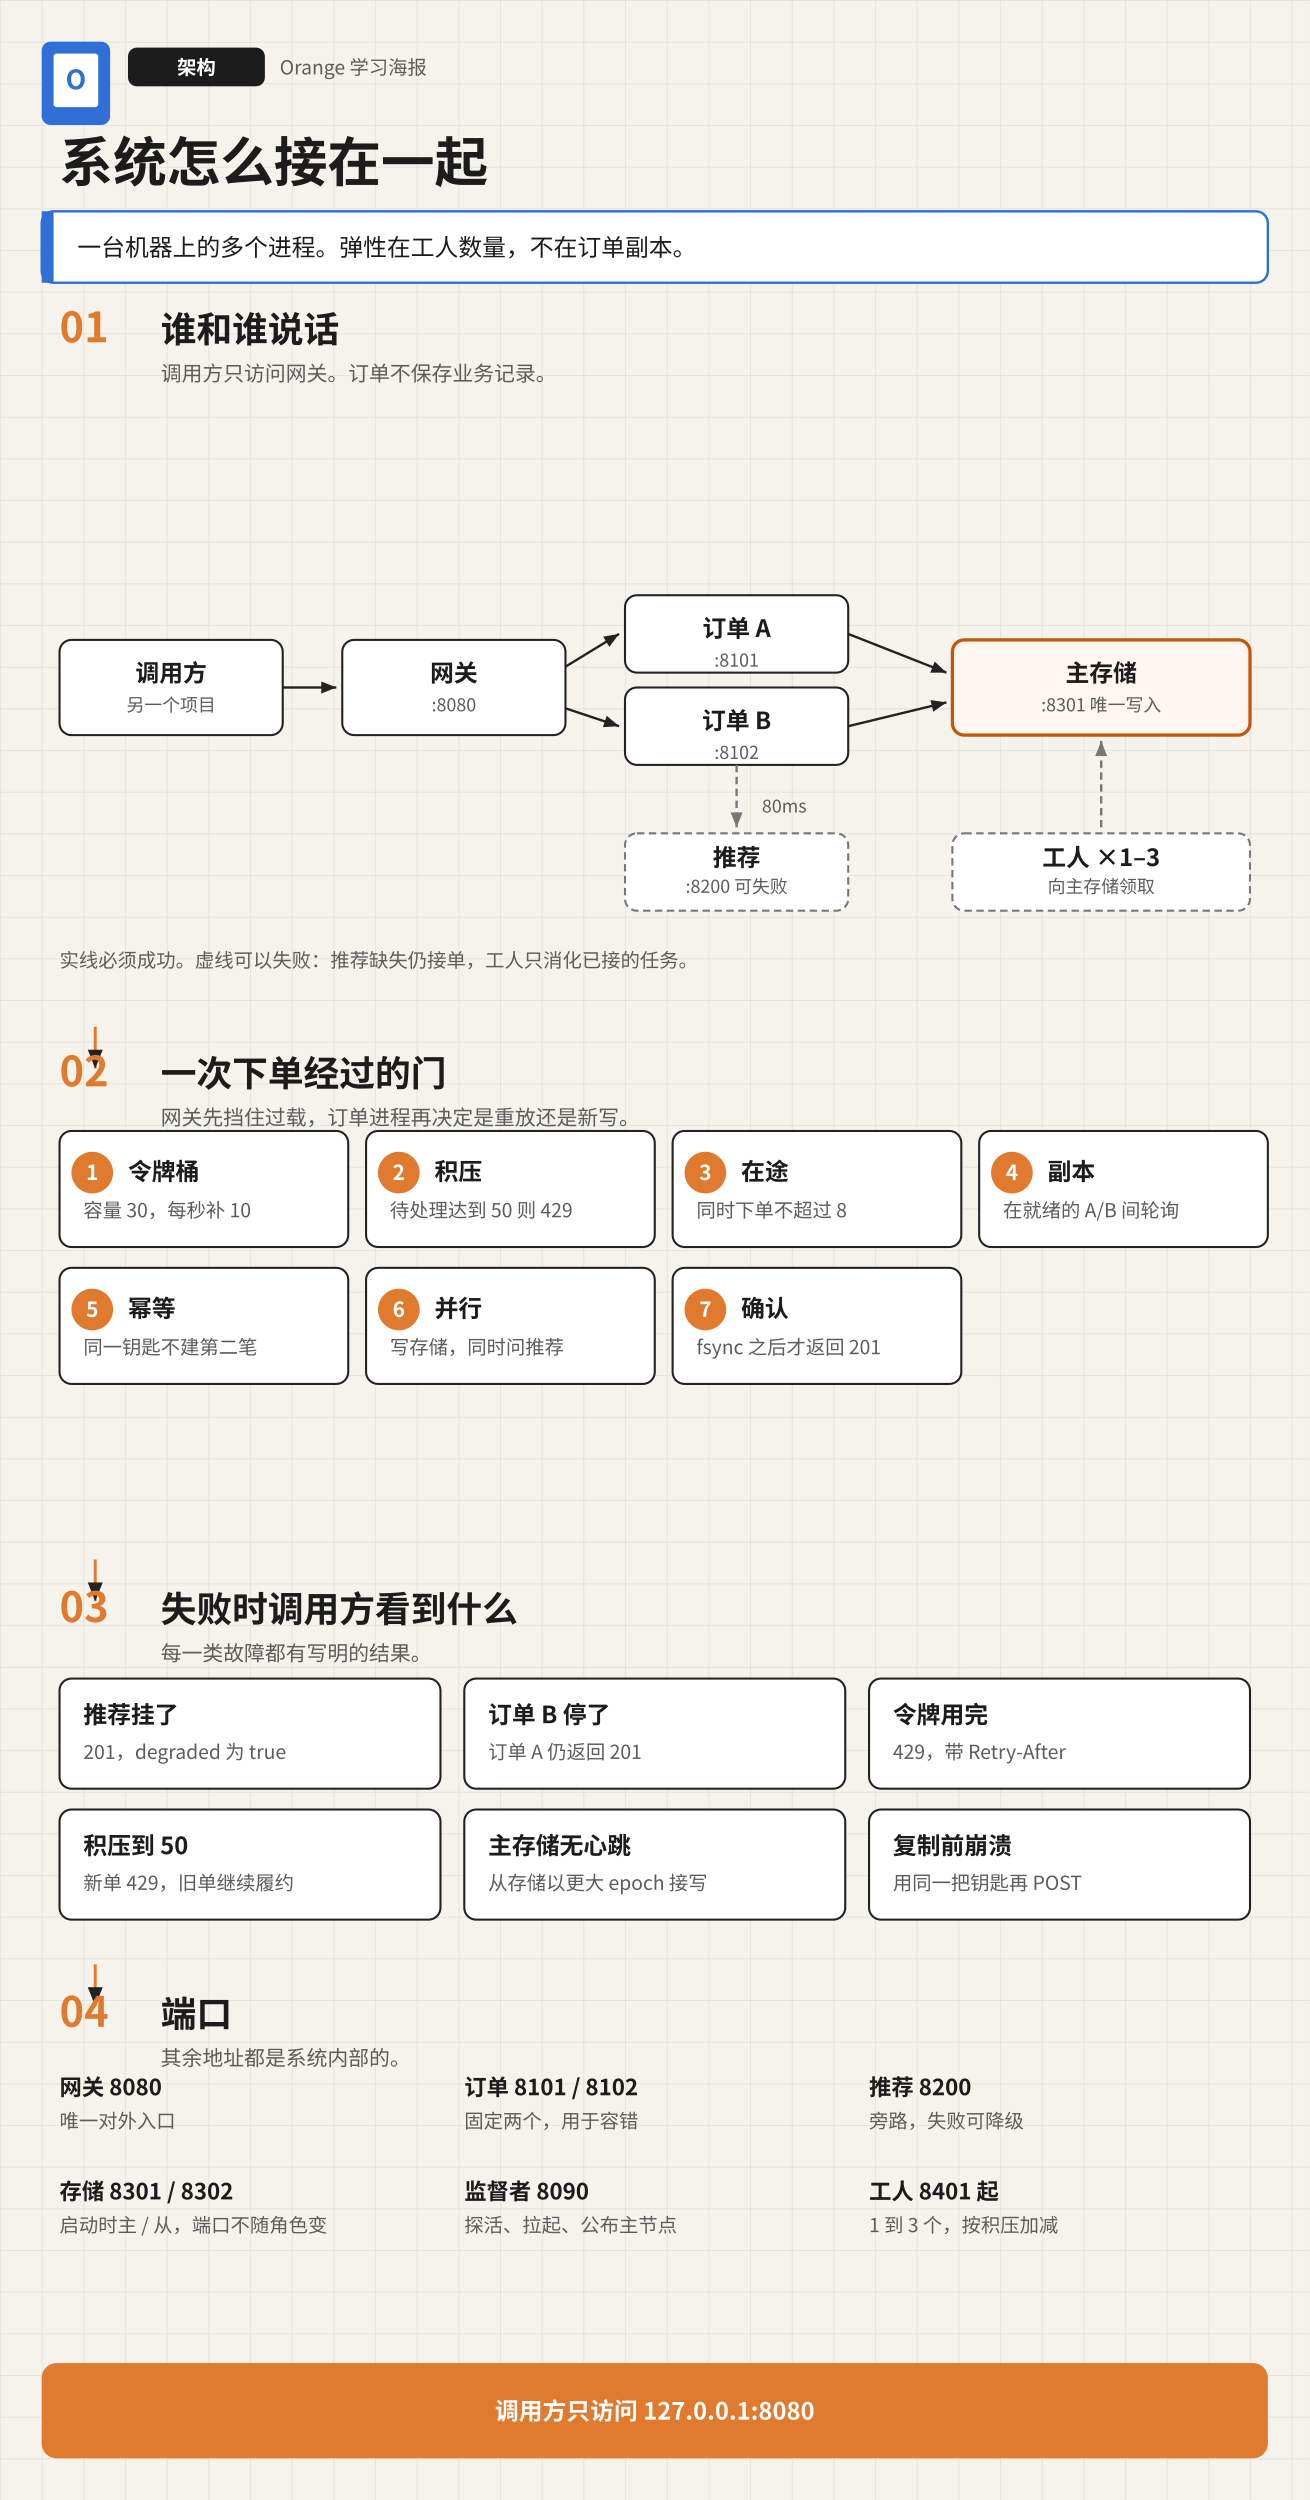
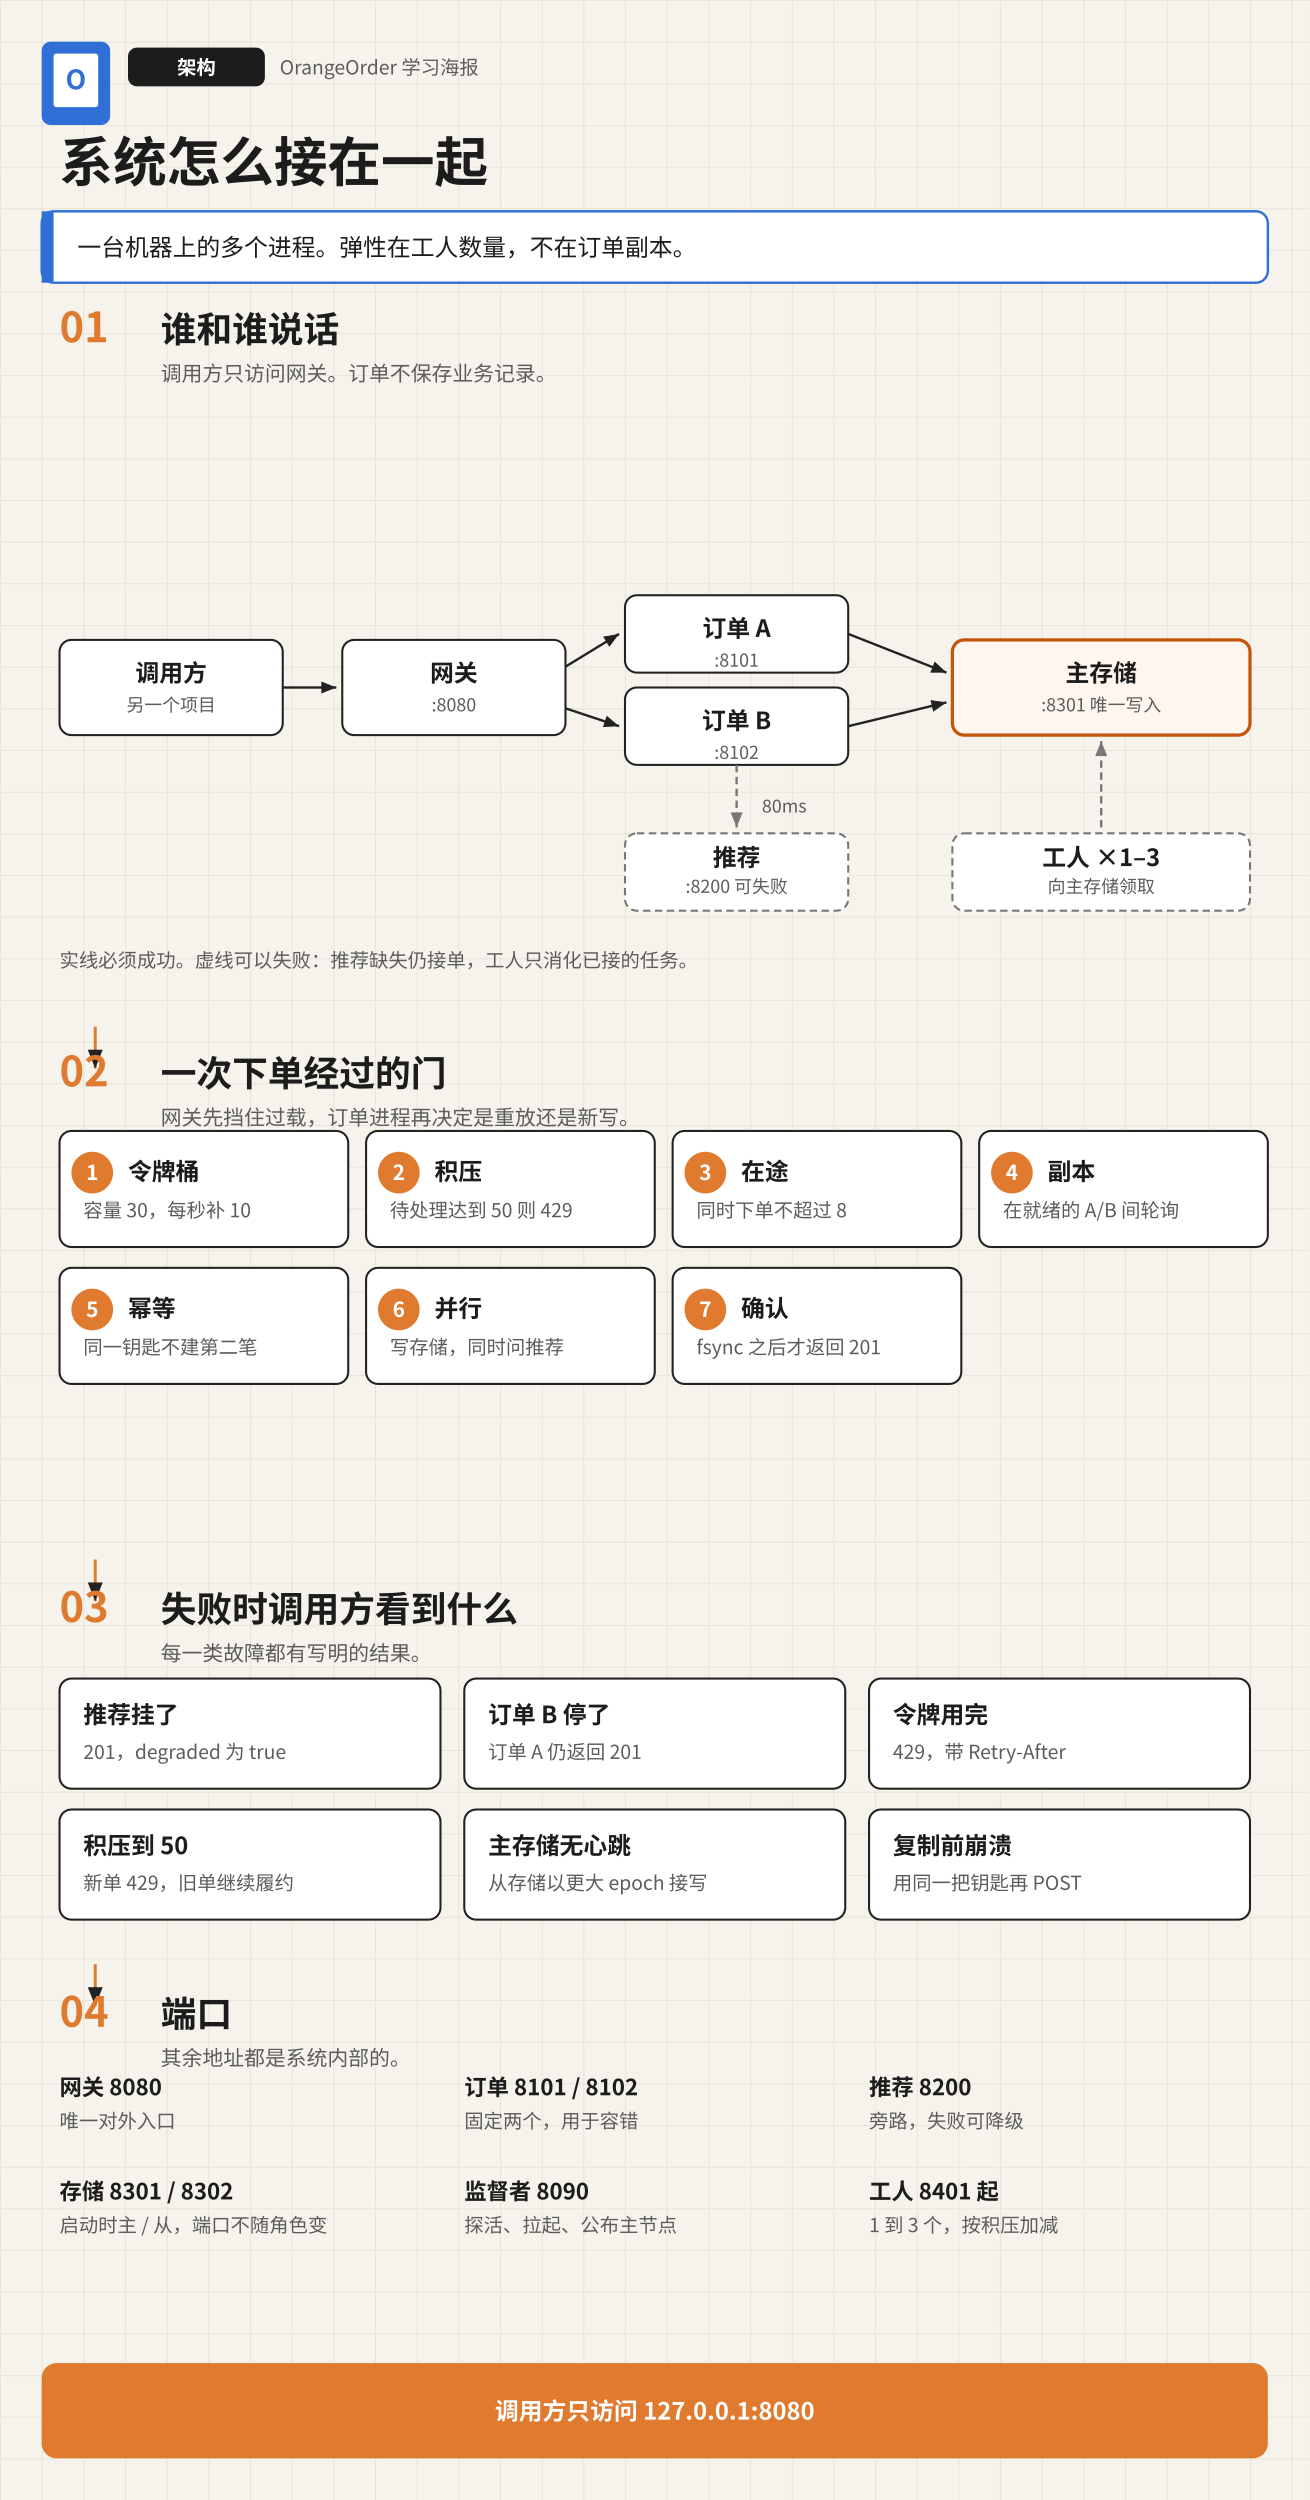
<svg xmlns="http://www.w3.org/2000/svg" viewBox="0 0 880 1680" width="880" height="1680" role="img">
  <defs>
    <pattern id="grid" width="28" height="28" patternUnits="userSpaceOnUse">
      <path d="M 28 0 L 0 0 0 28" fill="none" stroke="#e4e0d6" stroke-width="1" />
    </pattern>
    <marker id="arrow" viewBox="0 0 10 10" refX="9" refY="5" markerWidth="7" markerHeight="7" orient="auto">
      <path d="M 0 1.4 L 9 5 L 0 8.6 z" fill="#222222" />
    </marker>
    <marker id="arrow-muted" viewBox="0 0 10 10" refX="9" refY="5" markerWidth="7" markerHeight="7" orient="auto">
      <path d="M 0 1.4 L 9 5 L 0 8.6 z" fill="#777777" />
    </marker>
  </defs>
  <rect width="880" height="1680" fill="#f6f3ec" />
  <rect width="880" height="1680" fill="url(#grid)" />
  <rect x="28" y="28" width="46" height="56" rx="6" fill="#2f6fd6" />
  <rect x="36" y="36" width="30" height="36" rx="2" fill="#ffffff" />
  <text x="51" y="60" font-size="18" fill="#2f6fd6" text-anchor="middle" font-weight="700" font-family="Noto Sans CJK SC, Noto Sans CJK JP, sans-serif">O</text>
  <rect x="86" y="32" width="92" height="26" rx="6" fill="#1c1c1c" />
  <text x="132" y="50" font-size="13" fill="#ffffff" text-anchor="middle" font-weight="600" font-family="Noto Sans CJK SC, Noto Sans CJK JP, sans-serif">架构</text>
-   <text x="188" y="50" font-size="13" fill="#5c5c5c" text-anchor="start" font-weight="500" font-family="Noto Sans CJK SC, Noto Sans CJK JP, sans-serif">Orange 学习海报</text>
+   <text x="188" y="50" font-size="13" fill="#5c5c5c" text-anchor="start" font-weight="500" font-family="Noto Sans CJK SC, Noto Sans CJK JP, sans-serif">OrangeOrder 学习海报</text>
  <text x="40" y="122" font-size="36" fill="#1c1c1c" text-anchor="start" font-weight="700" font-family="Noto Sans CJK SC, Noto Sans CJK JP, sans-serif">系统怎么接在一起</text>
  <rect x="28" y="142" width="824" height="48" rx="8" fill="#ffffff" stroke="#2f6fd6" stroke-width="1.6" />
  <rect x="28" y="142" width="8" height="48" fill="#2f6fd6" />
  <text x="52" y="172" font-size="16" fill="#1c1c1c" text-anchor="start" font-weight="500" font-family="Noto Sans CJK SC, Noto Sans CJK JP, sans-serif">一台机器上的多个进程。弹性在工人数量，不在订单副本。</text>
  <text x="40" y="230" font-size="28" fill="#e07a2f" text-anchor="start" font-weight="700" font-family="Noto Sans CJK SC, Noto Sans CJK JP, sans-serif">01</text>
  <text x="108" y="230" font-size="24" fill="#1c1c1c" text-anchor="start" font-weight="700" font-family="Noto Sans CJK SC, Noto Sans CJK JP, sans-serif">谁和谁说话</text>
  <text x="108" y="256" font-size="14" fill="#5c5c5c" text-anchor="start" font-weight="400" font-family="Noto Sans CJK SC, Noto Sans CJK JP, sans-serif">调用方只访问网关。订单不保存业务记录。</text>
  <rect x="40" y="430" width="150" height="64" rx="8" fill="#ffffff" stroke="#222222" stroke-width="1.4" />
  <text x="115.0" y="458" font-size="16" fill="#1c1c1c" text-anchor="middle" font-weight="650" font-family="Noto Sans CJK SC, Noto Sans CJK JP, sans-serif">调用方</text>
  <text x="115.0" y="478" font-size="12" fill="#5c5c5c" text-anchor="middle" font-weight="400" font-family="Noto Sans CJK SC, Noto Sans CJK JP, sans-serif">另一个项目</text>
  <rect x="230" y="430" width="150" height="64" rx="8" fill="#ffffff" stroke="#222222" stroke-width="1.4" />
  <text x="305.0" y="458" font-size="16" fill="#1c1c1c" text-anchor="middle" font-weight="650" font-family="Noto Sans CJK SC, Noto Sans CJK JP, sans-serif">网关</text>
  <text x="305.0" y="478" font-size="12" fill="#5c5c5c" text-anchor="middle" font-weight="400" font-family="Noto Sans CJK SC, Noto Sans CJK JP, sans-serif">:8080</text>
  <rect x="420" y="400" width="150" height="52" rx="8" fill="#ffffff" stroke="#222222" stroke-width="1.4" />
  <text x="495.0" y="428" font-size="16" fill="#1c1c1c" text-anchor="middle" font-weight="650" font-family="Noto Sans CJK SC, Noto Sans CJK JP, sans-serif">订单 A</text>
  <text x="495.0" y="448" font-size="12" fill="#5c5c5c" text-anchor="middle" font-weight="400" font-family="Noto Sans CJK SC, Noto Sans CJK JP, sans-serif">:8101</text>
  <rect x="420" y="462" width="150" height="52" rx="8" fill="#ffffff" stroke="#222222" stroke-width="1.4" />
  <text x="495.0" y="490" font-size="16" fill="#1c1c1c" text-anchor="middle" font-weight="650" font-family="Noto Sans CJK SC, Noto Sans CJK JP, sans-serif">订单 B</text>
  <text x="495.0" y="510" font-size="12" fill="#5c5c5c" text-anchor="middle" font-weight="400" font-family="Noto Sans CJK SC, Noto Sans CJK JP, sans-serif">:8102</text>
  <rect x="640" y="430" width="200" height="64" rx="8" fill="#fff6f0" stroke="#c4550a" stroke-width="2.2" />
  <text x="740.0" y="458" font-size="16" fill="#1c1c1c" text-anchor="middle" font-weight="650" font-family="Noto Sans CJK SC, Noto Sans CJK JP, sans-serif">主存储</text>
  <text x="740.0" y="478" font-size="12" fill="#5c5c5c" text-anchor="middle" font-weight="400" font-family="Noto Sans CJK SC, Noto Sans CJK JP, sans-serif">:8301 唯一写入</text>
  <line x1="190" y1="462" x2="226" y2="462" stroke="#222222" stroke-width="1.6" marker-end="url(#arrow)" />
  <line x1="380" y1="448" x2="416" y2="426" stroke="#222222" stroke-width="1.6" marker-end="url(#arrow)" />
  <line x1="380" y1="476" x2="416" y2="488" stroke="#222222" stroke-width="1.6" marker-end="url(#arrow)" />
  <line x1="570" y1="426" x2="636" y2="452" stroke="#222222" stroke-width="1.6" marker-end="url(#arrow)" />
  <line x1="570" y1="488" x2="636" y2="472" stroke="#222222" stroke-width="1.6" marker-end="url(#arrow)" />
  <rect x="420" y="560" width="150" height="52" rx="8" fill="#ffffff" stroke="#777" stroke-width="1.4" stroke-dasharray="5 3" />
  <text x="495" y="582" font-size="16" fill="#1c1c1c" text-anchor="middle" font-weight="650" font-family="Noto Sans CJK SC, Noto Sans CJK JP, sans-serif">推荐</text>
  <text x="495" y="600" font-size="12" fill="#5c5c5c" text-anchor="middle" font-weight="400" font-family="Noto Sans CJK SC, Noto Sans CJK JP, sans-serif">:8200 可失败</text>
  <line x1="495" y1="514" x2="495" y2="556" stroke="#777" stroke-width="1.6" stroke-dasharray="5 3" marker-end="url(#arrow-muted)" />
  <text x="512" y="546" font-size="12" fill="#5c5c5c" text-anchor="start" font-weight="400" font-family="Noto Sans CJK SC, Noto Sans CJK JP, sans-serif">80ms</text>
  <rect x="640" y="560" width="200" height="52" rx="8" fill="#ffffff" stroke="#777" stroke-width="1.4" stroke-dasharray="5 3" />
  <text x="740" y="582" font-size="16" fill="#1c1c1c" text-anchor="middle" font-weight="650" font-family="Noto Sans CJK SC, Noto Sans CJK JP, sans-serif">工人 ×1–3</text>
  <text x="740" y="600" font-size="12" fill="#5c5c5c" text-anchor="middle" font-weight="400" font-family="Noto Sans CJK SC, Noto Sans CJK JP, sans-serif">向主存储领取</text>
  <line x1="740" y1="556" x2="740" y2="498" stroke="#777" stroke-width="1.6" stroke-dasharray="5 3" marker-end="url(#arrow-muted)" />
  <text x="40" y="650" font-size="13" fill="#5c5c5c" text-anchor="start" font-weight="400" font-family="Noto Sans CJK SC, Noto Sans CJK JP, sans-serif">实线必须成功。虚线可以失败：推荐缺失仍接单，工人只消化已接的任务。</text>
  <line x1="64" y1="690" x2="64" y2="718" stroke="#e07a2f" stroke-width="2" marker-end="url(#arrow)" />
  <text x="40" y="730" font-size="28" fill="#e07a2f" text-anchor="start" font-weight="700" font-family="Noto Sans CJK SC, Noto Sans CJK JP, sans-serif">02</text>
  <text x="108" y="730" font-size="24" fill="#1c1c1c" text-anchor="start" font-weight="700" font-family="Noto Sans CJK SC, Noto Sans CJK JP, sans-serif">一次下单经过的门</text>
  <text x="108" y="756" font-size="14" fill="#5c5c5c" text-anchor="start" font-weight="400" font-family="Noto Sans CJK SC, Noto Sans CJK JP, sans-serif">网关先挡住过载，订单进程再决定是重放还是新写。</text>
  <rect x="40" y="760" width="194" height="78" rx="8" fill="#ffffff" stroke="#222222" stroke-width="1.4" />
  <circle cx="62" cy="788" r="14" fill="#e07a2f" />
  <text x="62" y="793" font-size="14" fill="#fff" text-anchor="middle" font-weight="700" font-family="Noto Sans CJK SC, Noto Sans CJK JP, sans-serif">1</text>
  <text x="86" y="793" font-size="16" fill="#1c1c1c" text-anchor="start" font-weight="650" font-family="Noto Sans CJK SC, Noto Sans CJK JP, sans-serif">令牌桶</text>
  <text x="56" y="818" font-size="13" fill="#5c5c5c" text-anchor="start" font-weight="400" font-family="Noto Sans CJK SC, Noto Sans CJK JP, sans-serif">容量 30，每秒补 10</text>
  <rect x="246" y="760" width="194" height="78" rx="8" fill="#ffffff" stroke="#222222" stroke-width="1.4" />
  <circle cx="268" cy="788" r="14" fill="#e07a2f" />
  <text x="268" y="793" font-size="14" fill="#fff" text-anchor="middle" font-weight="700" font-family="Noto Sans CJK SC, Noto Sans CJK JP, sans-serif">2</text>
  <text x="292" y="793" font-size="16" fill="#1c1c1c" text-anchor="start" font-weight="650" font-family="Noto Sans CJK SC, Noto Sans CJK JP, sans-serif">积压</text>
  <text x="262" y="818" font-size="13" fill="#5c5c5c" text-anchor="start" font-weight="400" font-family="Noto Sans CJK SC, Noto Sans CJK JP, sans-serif">待处理达到 50 则 429</text>
  <rect x="452" y="760" width="194" height="78" rx="8" fill="#ffffff" stroke="#222222" stroke-width="1.4" />
  <circle cx="474" cy="788" r="14" fill="#e07a2f" />
  <text x="474" y="793" font-size="14" fill="#fff" text-anchor="middle" font-weight="700" font-family="Noto Sans CJK SC, Noto Sans CJK JP, sans-serif">3</text>
  <text x="498" y="793" font-size="16" fill="#1c1c1c" text-anchor="start" font-weight="650" font-family="Noto Sans CJK SC, Noto Sans CJK JP, sans-serif">在途</text>
  <text x="468" y="818" font-size="13" fill="#5c5c5c" text-anchor="start" font-weight="400" font-family="Noto Sans CJK SC, Noto Sans CJK JP, sans-serif">同时下单不超过 8</text>
  <rect x="658" y="760" width="194" height="78" rx="8" fill="#ffffff" stroke="#222222" stroke-width="1.4" />
  <circle cx="680" cy="788" r="14" fill="#e07a2f" />
  <text x="680" y="793" font-size="14" fill="#fff" text-anchor="middle" font-weight="700" font-family="Noto Sans CJK SC, Noto Sans CJK JP, sans-serif">4</text>
  <text x="704" y="793" font-size="16" fill="#1c1c1c" text-anchor="start" font-weight="650" font-family="Noto Sans CJK SC, Noto Sans CJK JP, sans-serif">副本</text>
  <text x="674" y="818" font-size="13" fill="#5c5c5c" text-anchor="start" font-weight="400" font-family="Noto Sans CJK SC, Noto Sans CJK JP, sans-serif">在就绪的 A/B 间轮询</text>
  <rect x="40" y="852" width="194" height="78" rx="8" fill="#ffffff" stroke="#222222" stroke-width="1.4" />
  <circle cx="62" cy="880" r="14" fill="#e07a2f" />
  <text x="62" y="885" font-size="14" fill="#fff" text-anchor="middle" font-weight="700" font-family="Noto Sans CJK SC, Noto Sans CJK JP, sans-serif">5</text>
  <text x="86" y="885" font-size="16" fill="#1c1c1c" text-anchor="start" font-weight="650" font-family="Noto Sans CJK SC, Noto Sans CJK JP, sans-serif">幂等</text>
  <text x="56" y="910" font-size="13" fill="#5c5c5c" text-anchor="start" font-weight="400" font-family="Noto Sans CJK SC, Noto Sans CJK JP, sans-serif">同一钥匙不建第二笔</text>
  <rect x="246" y="852" width="194" height="78" rx="8" fill="#ffffff" stroke="#222222" stroke-width="1.4" />
  <circle cx="268" cy="880" r="14" fill="#e07a2f" />
  <text x="268" y="885" font-size="14" fill="#fff" text-anchor="middle" font-weight="700" font-family="Noto Sans CJK SC, Noto Sans CJK JP, sans-serif">6</text>
  <text x="292" y="885" font-size="16" fill="#1c1c1c" text-anchor="start" font-weight="650" font-family="Noto Sans CJK SC, Noto Sans CJK JP, sans-serif">并行</text>
  <text x="262" y="910" font-size="13" fill="#5c5c5c" text-anchor="start" font-weight="400" font-family="Noto Sans CJK SC, Noto Sans CJK JP, sans-serif">写存储，同时问推荐</text>
  <rect x="452" y="852" width="194" height="78" rx="8" fill="#ffffff" stroke="#222222" stroke-width="1.4" />
  <circle cx="474" cy="880" r="14" fill="#e07a2f" />
  <text x="474" y="885" font-size="14" fill="#fff" text-anchor="middle" font-weight="700" font-family="Noto Sans CJK SC, Noto Sans CJK JP, sans-serif">7</text>
  <text x="498" y="885" font-size="16" fill="#1c1c1c" text-anchor="start" font-weight="650" font-family="Noto Sans CJK SC, Noto Sans CJK JP, sans-serif">确认</text>
  <text x="468" y="910" font-size="13" fill="#5c5c5c" text-anchor="start" font-weight="400" font-family="Noto Sans CJK SC, Noto Sans CJK JP, sans-serif">fsync 之后才返回 201</text>
  <line x1="64" y1="1048" x2="64" y2="1076" stroke="#e07a2f" stroke-width="2" marker-end="url(#arrow)" />
  <text x="40" y="1090" font-size="28" fill="#e07a2f" text-anchor="start" font-weight="700" font-family="Noto Sans CJK SC, Noto Sans CJK JP, sans-serif">03</text>
  <text x="108" y="1090" font-size="24" fill="#1c1c1c" text-anchor="start" font-weight="700" font-family="Noto Sans CJK SC, Noto Sans CJK JP, sans-serif">失败时调用方看到什么</text>
  <text x="108" y="1116" font-size="14" fill="#5c5c5c" text-anchor="start" font-weight="400" font-family="Noto Sans CJK SC, Noto Sans CJK JP, sans-serif">每一类故障都有写明的结果。</text>
  <rect x="40" y="1128" width="256" height="74" rx="8" fill="#ffffff" stroke="#222222" stroke-width="1.4" />
  <text x="56" y="1158" font-size="16" fill="#1c1c1c" text-anchor="start" font-weight="650" font-family="Noto Sans CJK SC, Noto Sans CJK JP, sans-serif">推荐挂了</text>
  <text x="56" y="1182" font-size="13" fill="#5c5c5c" text-anchor="start" font-weight="400" font-family="Noto Sans CJK SC, Noto Sans CJK JP, sans-serif">201，degraded 为 true</text>
  <rect x="312" y="1128" width="256" height="74" rx="8" fill="#ffffff" stroke="#222222" stroke-width="1.4" />
  <text x="328" y="1158" font-size="16" fill="#1c1c1c" text-anchor="start" font-weight="650" font-family="Noto Sans CJK SC, Noto Sans CJK JP, sans-serif">订单 B 停了</text>
  <text x="328" y="1182" font-size="13" fill="#5c5c5c" text-anchor="start" font-weight="400" font-family="Noto Sans CJK SC, Noto Sans CJK JP, sans-serif">订单 A 仍返回 201</text>
  <rect x="584" y="1128" width="256" height="74" rx="8" fill="#ffffff" stroke="#222222" stroke-width="1.4" />
  <text x="600" y="1158" font-size="16" fill="#1c1c1c" text-anchor="start" font-weight="650" font-family="Noto Sans CJK SC, Noto Sans CJK JP, sans-serif">令牌用完</text>
  <text x="600" y="1182" font-size="13" fill="#5c5c5c" text-anchor="start" font-weight="400" font-family="Noto Sans CJK SC, Noto Sans CJK JP, sans-serif">429，带 Retry-After</text>
  <rect x="40" y="1216" width="256" height="74" rx="8" fill="#ffffff" stroke="#222222" stroke-width="1.4" />
  <text x="56" y="1246" font-size="16" fill="#1c1c1c" text-anchor="start" font-weight="650" font-family="Noto Sans CJK SC, Noto Sans CJK JP, sans-serif">积压到 50</text>
  <text x="56" y="1270" font-size="13" fill="#5c5c5c" text-anchor="start" font-weight="400" font-family="Noto Sans CJK SC, Noto Sans CJK JP, sans-serif">新单 429，旧单继续履约</text>
  <rect x="312" y="1216" width="256" height="74" rx="8" fill="#ffffff" stroke="#222222" stroke-width="1.4" />
  <text x="328" y="1246" font-size="16" fill="#1c1c1c" text-anchor="start" font-weight="650" font-family="Noto Sans CJK SC, Noto Sans CJK JP, sans-serif">主存储无心跳</text>
  <text x="328" y="1270" font-size="13" fill="#5c5c5c" text-anchor="start" font-weight="400" font-family="Noto Sans CJK SC, Noto Sans CJK JP, sans-serif">从存储以更大 epoch 接写</text>
  <rect x="584" y="1216" width="256" height="74" rx="8" fill="#ffffff" stroke="#222222" stroke-width="1.4" />
  <text x="600" y="1246" font-size="16" fill="#1c1c1c" text-anchor="start" font-weight="650" font-family="Noto Sans CJK SC, Noto Sans CJK JP, sans-serif">复制前崩溃</text>
  <text x="600" y="1270" font-size="13" fill="#5c5c5c" text-anchor="start" font-weight="400" font-family="Noto Sans CJK SC, Noto Sans CJK JP, sans-serif">用同一把钥匙再 POST</text>
  <line x1="64" y1="1320" x2="64" y2="1348" stroke="#e07a2f" stroke-width="2" marker-end="url(#arrow)" />
  <text x="40" y="1362" font-size="28" fill="#e07a2f" text-anchor="start" font-weight="700" font-family="Noto Sans CJK SC, Noto Sans CJK JP, sans-serif">04</text>
  <text x="108" y="1362" font-size="24" fill="#1c1c1c" text-anchor="start" font-weight="700" font-family="Noto Sans CJK SC, Noto Sans CJK JP, sans-serif">端口</text>
  <text x="108" y="1388" font-size="14" fill="#5c5c5c" text-anchor="start" font-weight="400" font-family="Noto Sans CJK SC, Noto Sans CJK JP, sans-serif">其余地址都是系统内部的。</text>
  <text x="40" y="1408" font-size="15" fill="#1c1c1c" text-anchor="start" font-weight="650" font-family="Noto Sans CJK SC, Noto Sans CJK JP, sans-serif">网关 8080</text>
  <text x="40" y="1430" font-size="13" fill="#5c5c5c" text-anchor="start" font-weight="400" font-family="Noto Sans CJK SC, Noto Sans CJK JP, sans-serif">唯一对外入口</text>
  <text x="312" y="1408" font-size="15" fill="#1c1c1c" text-anchor="start" font-weight="650" font-family="Noto Sans CJK SC, Noto Sans CJK JP, sans-serif">订单 8101 / 8102</text>
  <text x="312" y="1430" font-size="13" fill="#5c5c5c" text-anchor="start" font-weight="400" font-family="Noto Sans CJK SC, Noto Sans CJK JP, sans-serif">固定两个，用于容错</text>
  <text x="584" y="1408" font-size="15" fill="#1c1c1c" text-anchor="start" font-weight="650" font-family="Noto Sans CJK SC, Noto Sans CJK JP, sans-serif">推荐 8200</text>
  <text x="584" y="1430" font-size="13" fill="#5c5c5c" text-anchor="start" font-weight="400" font-family="Noto Sans CJK SC, Noto Sans CJK JP, sans-serif">旁路，失败可降级</text>
  <text x="40" y="1478" font-size="15" fill="#1c1c1c" text-anchor="start" font-weight="650" font-family="Noto Sans CJK SC, Noto Sans CJK JP, sans-serif">存储 8301 / 8302</text>
  <text x="40" y="1500" font-size="13" fill="#5c5c5c" text-anchor="start" font-weight="400" font-family="Noto Sans CJK SC, Noto Sans CJK JP, sans-serif">启动时主 / 从，端口不随角色变</text>
  <text x="312" y="1478" font-size="15" fill="#1c1c1c" text-anchor="start" font-weight="650" font-family="Noto Sans CJK SC, Noto Sans CJK JP, sans-serif">监督者 8090</text>
  <text x="312" y="1500" font-size="13" fill="#5c5c5c" text-anchor="start" font-weight="400" font-family="Noto Sans CJK SC, Noto Sans CJK JP, sans-serif">探活、拉起、公布主节点</text>
  <text x="584" y="1478" font-size="15" fill="#1c1c1c" text-anchor="start" font-weight="650" font-family="Noto Sans CJK SC, Noto Sans CJK JP, sans-serif">工人 8401 起</text>
  <text x="584" y="1500" font-size="13" fill="#5c5c5c" text-anchor="start" font-weight="400" font-family="Noto Sans CJK SC, Noto Sans CJK JP, sans-serif">1 到 3 个，按积压加减</text>
  <rect x="28" y="1588" width="824" height="64" rx="10" fill="#e07a2f" />
  <text x="440" y="1626" font-size="16" fill="#ffffff" text-anchor="middle" font-weight="600" font-family="Noto Sans CJK SC, Noto Sans CJK JP, sans-serif">调用方只访问 127.0.0.1:8080</text>
</svg>
